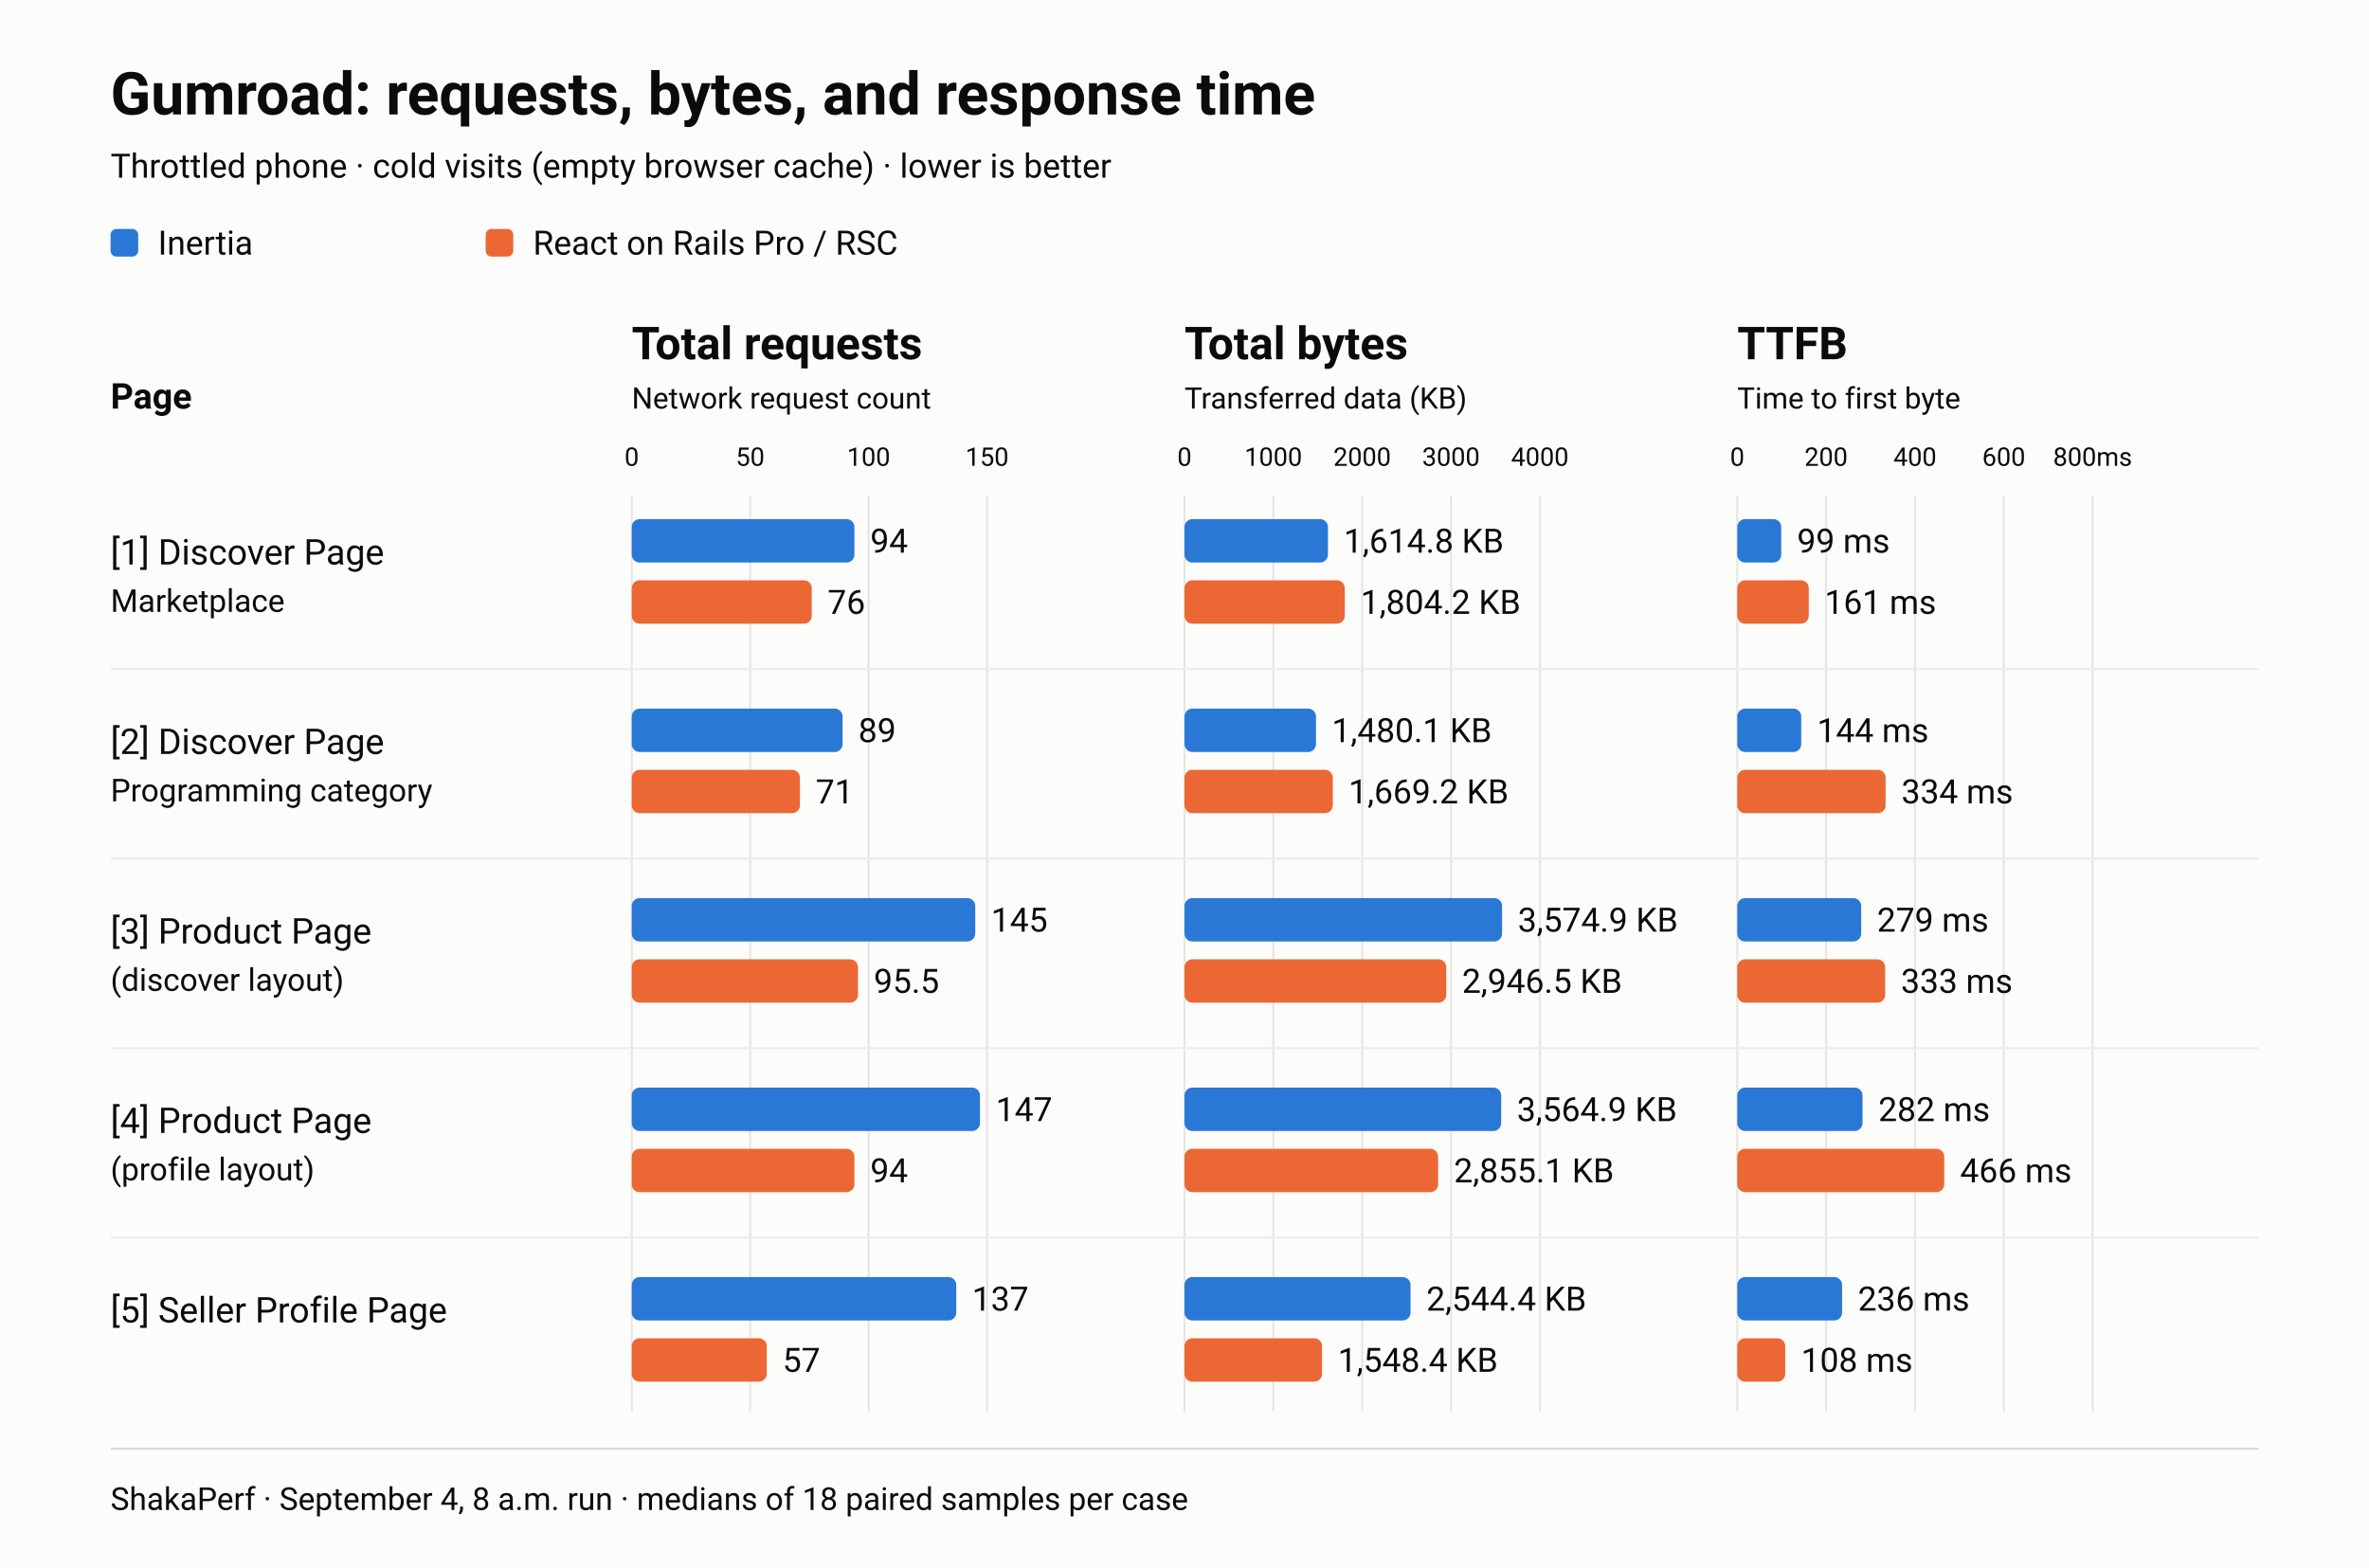
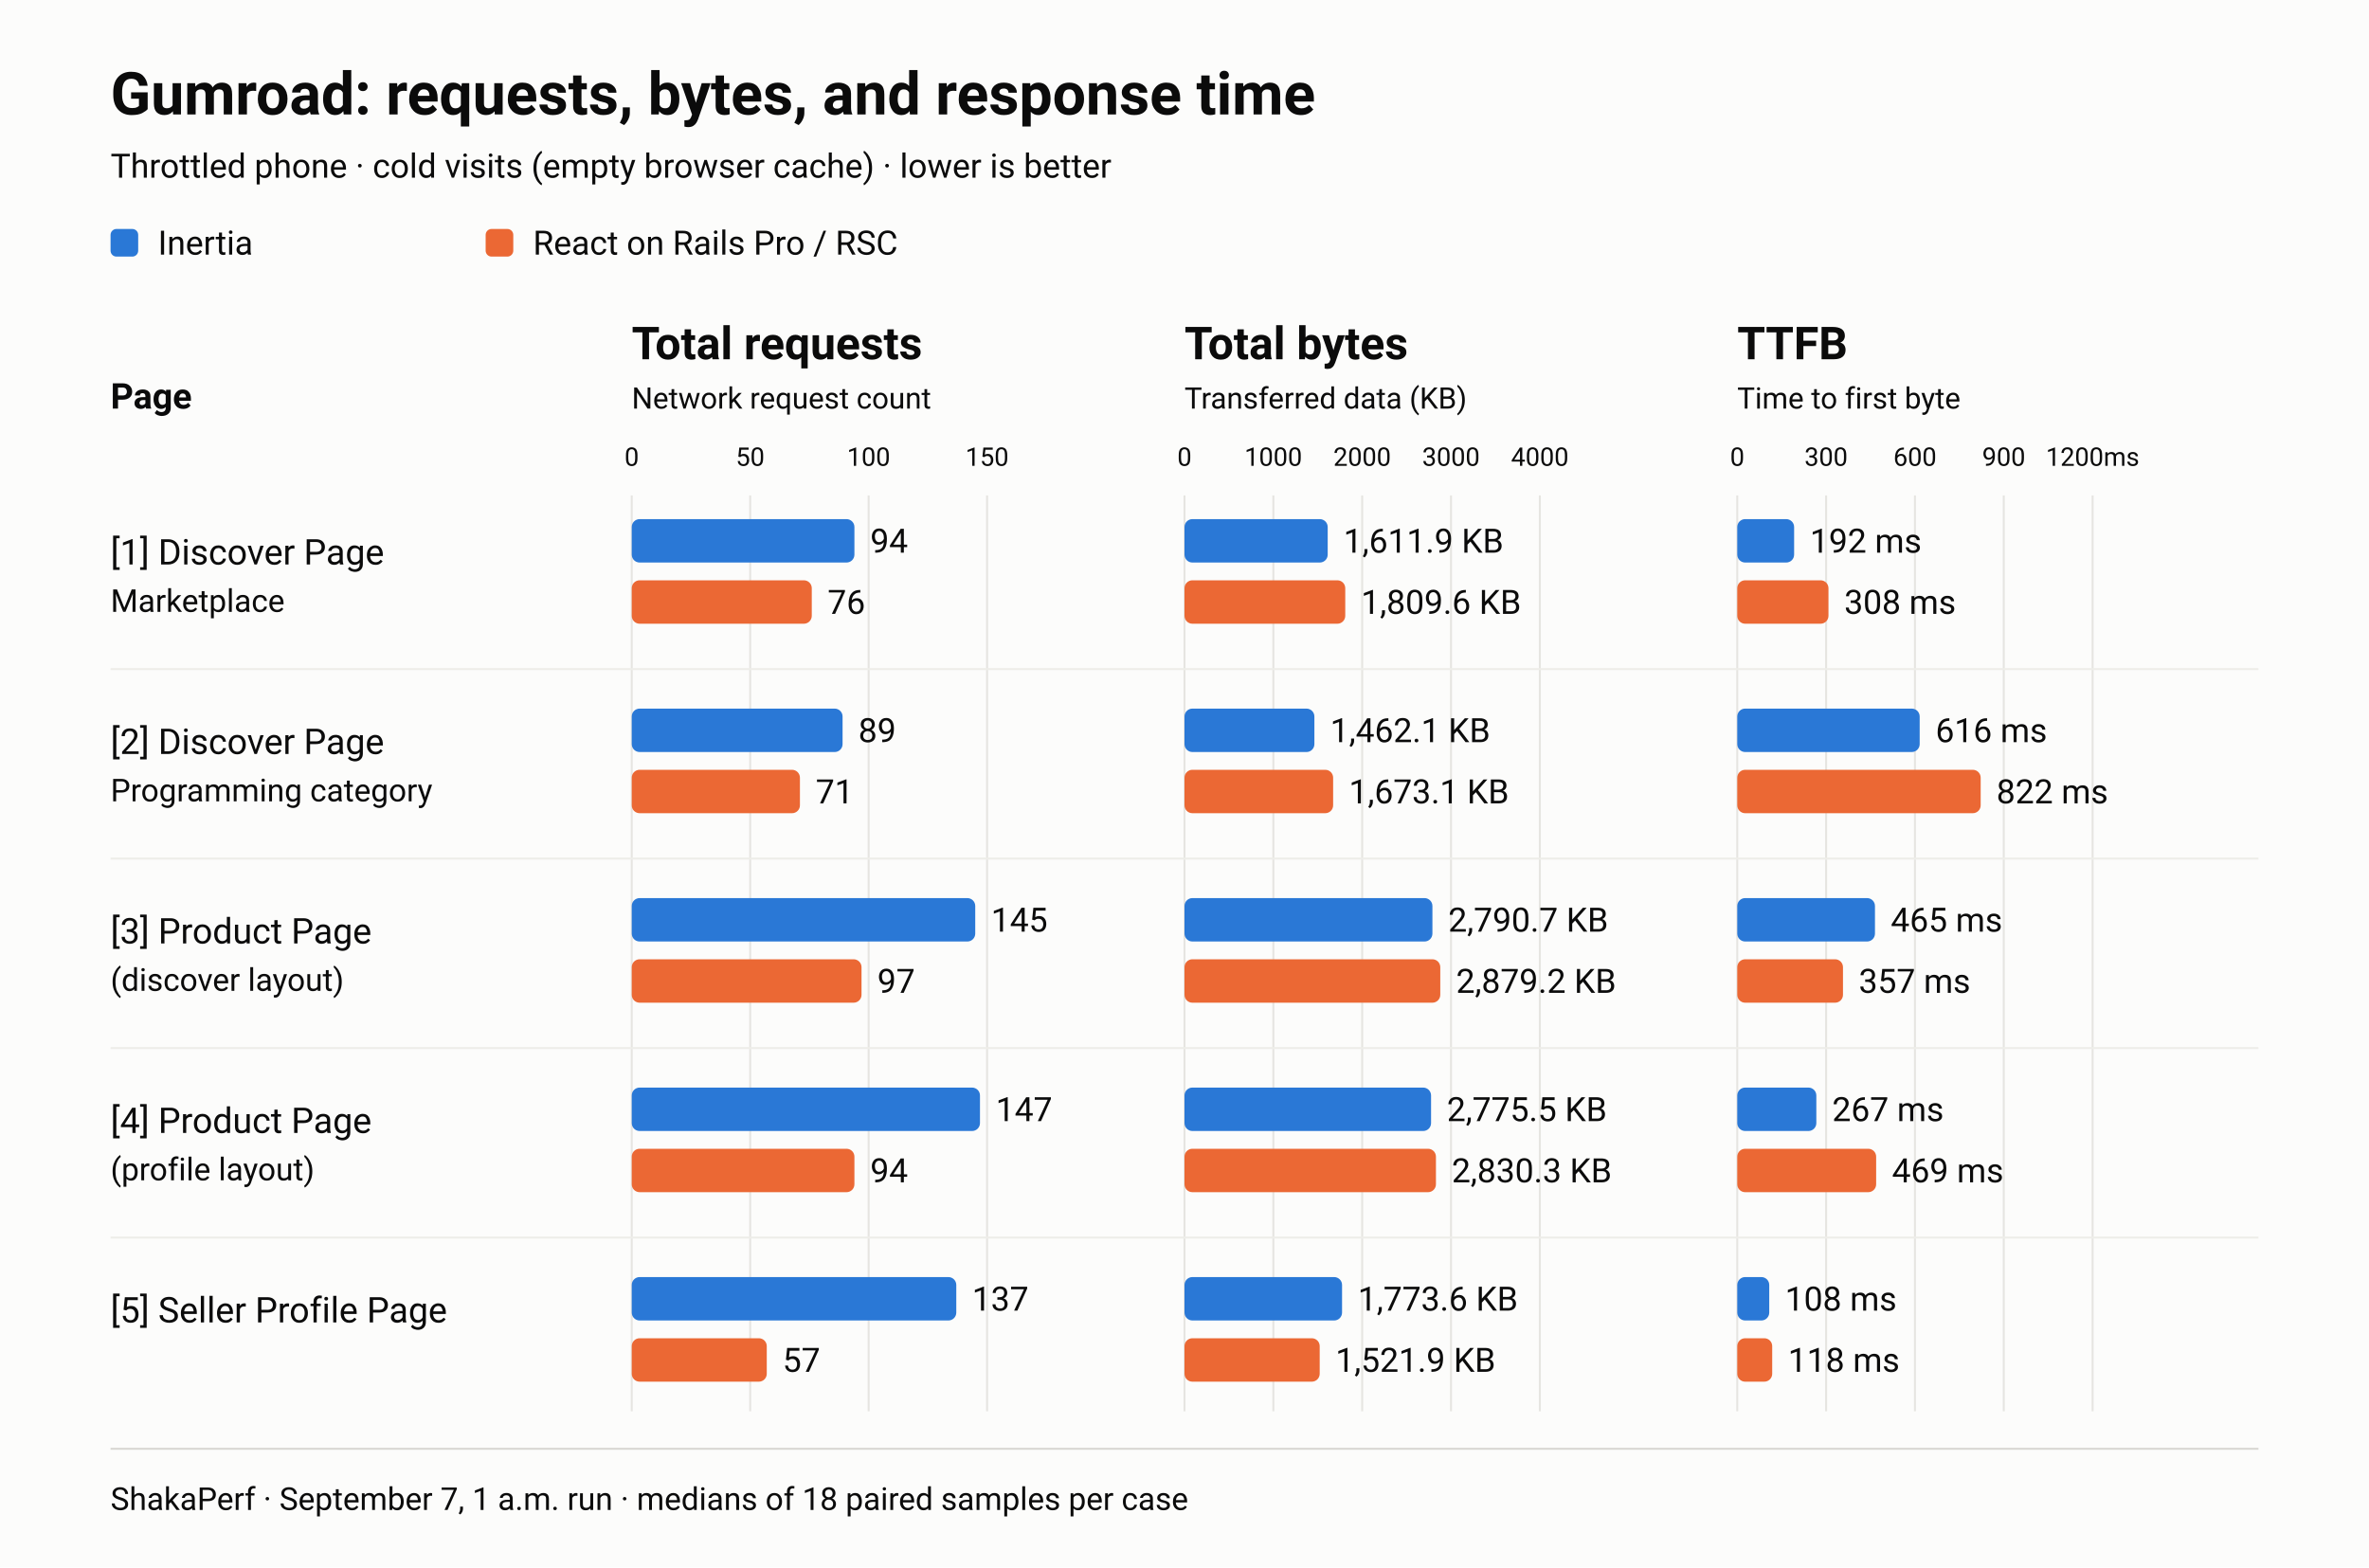
<svg xmlns="http://www.w3.org/2000/svg" aria-labelledby="title description" font-family="ui-sans-serif,-apple-system,'Segoe UI',Roboto,Helvetica,Arial,sans-serif" viewBox="0 0 1200 794">
  <path fill="#fcfcfb" d="M0 0h1200v794H0z" />
  <text x="56" y="58" fill="#0b0b0b" font-size="30" font-weight="650">Gumroad: requests, bytes, and response time</text>
  <text x="56" y="90" fill="#0b0b0b" font-size="17">Throttled phone · cold visits (empty browser cache) · lower is better</text>
  <rect width="14" height="14" x="56" y="116" fill="#2a78d6" rx="3" />
  <text x="80" y="129" fill="#0b0b0b" font-size="17">Inertia</text>
  <rect width="14" height="14" x="246" y="116" fill="#eb6834" rx="3" />
  <text x="270" y="129" fill="#0b0b0b" font-size="17">React on Rails Pro / RSC</text>
  <text x="320" y="182" fill="#0b0b0b" font-size="23" font-weight="650">Total requests</text>
  <text x="320" y="207" fill="#0b0b0b" font-size="15">Network request count</text>
  <path stroke="#e6e5e1" d="M320 251v464" />
  <text x="320" y="236" fill="#0b0b0b" font-size="13" text-anchor="middle">0</text>
  <path stroke="#e6e5e1" d="M380 251v464" />
  <text x="380" y="236" fill="#0b0b0b" font-size="13" text-anchor="middle">50</text>
  <path stroke="#e6e5e1" d="M440 251v464" />
  <text x="440" y="236" fill="#0b0b0b" font-size="13" text-anchor="middle">100</text>
  <path stroke="#e6e5e1" d="M500 251v464" />
  <text x="500" y="236" fill="#0b0b0b" font-size="13" text-anchor="middle">150</text>
  <text x="600" y="182" fill="#0b0b0b" font-size="23" font-weight="650">Total bytes</text>
  <text x="600" y="207" fill="#0b0b0b" font-size="15">Transferred data (KB)</text>
  <path stroke="#e6e5e1" d="M600 251v464" />
  <text x="600" y="236" fill="#0b0b0b" font-size="13" text-anchor="middle">0</text>
  <path stroke="#e6e5e1" d="M645 251v464" />
  <text x="645" y="236" fill="#0b0b0b" font-size="13" text-anchor="middle">1000</text>
  <path stroke="#e6e5e1" d="M690 251v464" />
  <text x="690" y="236" fill="#0b0b0b" font-size="13" text-anchor="middle">2000</text>
  <path stroke="#e6e5e1" d="M735 251v464" />
  <text x="735" y="236" fill="#0b0b0b" font-size="13" text-anchor="middle">3000</text>
  <path stroke="#e6e5e1" d="M780 251v464" />
  <text x="780" y="236" fill="#0b0b0b" font-size="13" text-anchor="middle">4000</text>
  <text x="880" y="182" fill="#0b0b0b" font-size="23" font-weight="650">TTFB</text>
  <text x="880" y="207" fill="#0b0b0b" font-size="15">Time to first byte</text>
  <path stroke="#e6e5e1" d="M880 251v464" />
  <text x="880" y="236" fill="#0b0b0b" font-size="13" text-anchor="middle">0</text>
  <path stroke="#e6e5e1" d="M925 251v464" />
-   <text x="925" y="236" fill="#0b0b0b" font-size="13" text-anchor="middle">200</text>
+   <text x="925" y="236" fill="#0b0b0b" font-size="13" text-anchor="middle">300</text>
  <path stroke="#e6e5e1" d="M970 251v464" />
-   <text x="970" y="236" fill="#0b0b0b" font-size="13" text-anchor="middle">400</text>
+   <text x="970" y="236" fill="#0b0b0b" font-size="13" text-anchor="middle">600</text>
  <path stroke="#e6e5e1" d="M1015 251v464" />
-   <text x="1015" y="236" fill="#0b0b0b" font-size="13" text-anchor="middle">600</text>
+   <text x="1015" y="236" fill="#0b0b0b" font-size="13" text-anchor="middle">900</text>
  <path stroke="#e6e5e1" d="M1060 251v464" />
-   <text x="1060" y="236" fill="#0b0b0b" font-size="13" text-anchor="middle">800ms</text>
+   <text x="1060" y="236" fill="#0b0b0b" font-size="13" text-anchor="middle">1200ms</text>
  <text x="56" y="207" fill="#0b0b0b" font-size="18" font-weight="650">Page</text>
  <text x="56" y="286" fill="#0b0b0b" font-size="18">[1] Discover Page</text>
  <text x="56" y="310" fill="#0b0b0b" font-size="16">Marketplace</text>
-   <g data-case="discover-page-marketplace-cold-landing-phone-ce50b1a3" data-metric="downloads-count" data-side="control" data-value="94">
+   <g data-case="discover-page-marketplace-cold-landing-phone-8ef6e0c4" data-metric="downloads-count" data-side="control" data-value="94">
    <rect width="112.8" height="22" x="320" y="263" fill="#2a78d6" rx="4" />
    <text x="440.8" y="280" fill="#0b0b0b" font-size="17">94</text>
  </g>
-   <g data-case="discover-page-marketplace-cold-landing-phone-ce50b1a3" data-metric="downloads-count" data-side="experiment" data-value="76">
+   <g data-case="discover-page-marketplace-cold-landing-phone-8ef6e0c4" data-metric="downloads-count" data-side="experiment" data-value="76">
    <rect width="91.2" height="22" x="320" y="294" fill="#eb6834" rx="4" />
    <text x="419.2" y="311" fill="#0b0b0b" font-size="17">76</text>
  </g>
-   <g data-case="discover-page-marketplace-cold-landing-phone-ce50b1a3" data-metric="downloads" data-side="control" data-value="1614.8">
-     <rect width="72.666" height="22" x="600" y="263" fill="#2a78d6" rx="4" />
-     <text x="680.666" y="280" fill="#0b0b0b" font-size="17">1,614.8 KB</text>
+   <g data-case="discover-page-marketplace-cold-landing-phone-8ef6e0c4" data-metric="downloads" data-side="control" data-value="1611.9">
+     <rect width="72.535" height="22" x="600" y="263" fill="#2a78d6" rx="4" />
+     <text x="680.535" y="280" fill="#0b0b0b" font-size="17">1,611.9 KB</text>
  </g>
-   <g data-case="discover-page-marketplace-cold-landing-phone-ce50b1a3" data-metric="downloads" data-side="experiment" data-value="1804.2">
-     <rect width="81.189" height="22" x="600" y="294" fill="#eb6834" rx="4" />
-     <text x="689.189" y="311" fill="#0b0b0b" font-size="17">1,804.2 KB</text>
+   <g data-case="discover-page-marketplace-cold-landing-phone-8ef6e0c4" data-metric="downloads" data-side="experiment" data-value="1809.6">
+     <rect width="81.432" height="22" x="600" y="294" fill="#eb6834" rx="4" />
+     <text x="689.432" y="311" fill="#0b0b0b" font-size="17">1,809.6 KB</text>
  </g>
-   <g data-case="discover-page-marketplace-cold-landing-phone-ce50b1a3" data-metric="TTFB" data-side="control" data-value="99">
-     <rect width="22.275" height="22" x="880" y="263" fill="#2a78d6" rx="4" />
-     <text x="910.275" y="280" fill="#0b0b0b" font-size="17">99 ms</text>
+   <g data-case="discover-page-marketplace-cold-landing-phone-8ef6e0c4" data-metric="TTFB" data-side="control" data-value="192">
+     <rect width="28.8" height="22" x="880" y="263" fill="#2a78d6" rx="4" />
+     <text x="916.8" y="280" fill="#0b0b0b" font-size="17">192 ms</text>
  </g>
-   <g data-case="discover-page-marketplace-cold-landing-phone-ce50b1a3" data-metric="TTFB" data-side="experiment" data-value="161">
-     <rect width="36.225" height="22" x="880" y="294" fill="#eb6834" rx="4" />
-     <text x="924.225" y="311" fill="#0b0b0b" font-size="17">161 ms</text>
+   <g data-case="discover-page-marketplace-cold-landing-phone-8ef6e0c4" data-metric="TTFB" data-side="experiment" data-value="308">
+     <rect width="46.2" height="22" x="880" y="294" fill="#eb6834" rx="4" />
+     <text x="934.2" y="311" fill="#0b0b0b" font-size="17">308 ms</text>
  </g>
  <path stroke="#eeede9" d="M56 339h1088" />
  <text x="56" y="382" fill="#0b0b0b" font-size="18">[2] Discover Page</text>
  <text x="56" y="406" fill="#0b0b0b" font-size="16">Programming category</text>
-   <g data-case="discover-page-programming-category-cold-landing-phone-1ae33a19" data-metric="downloads-count" data-side="control" data-value="89">
+   <g data-case="discover-page-programming-category-cold-landing-phone-1c5da78b" data-metric="downloads-count" data-side="control" data-value="89">
    <rect width="106.8" height="22" x="320" y="359" fill="#2a78d6" rx="4" />
    <text x="434.8" y="376" fill="#0b0b0b" font-size="17">89</text>
  </g>
-   <g data-case="discover-page-programming-category-cold-landing-phone-1ae33a19" data-metric="downloads-count" data-side="experiment" data-value="71">
+   <g data-case="discover-page-programming-category-cold-landing-phone-1c5da78b" data-metric="downloads-count" data-side="experiment" data-value="71">
    <rect width="85.2" height="22" x="320" y="390" fill="#eb6834" rx="4" />
    <text x="413.2" y="407" fill="#0b0b0b" font-size="17">71</text>
  </g>
-   <g data-case="discover-page-programming-category-cold-landing-phone-1ae33a19" data-metric="downloads" data-side="control" data-value="1480.1">
-     <rect width="66.605" height="22" x="600" y="359" fill="#2a78d6" rx="4" />
-     <text x="674.605" y="376" fill="#0b0b0b" font-size="17">1,480.1 KB</text>
+   <g data-case="discover-page-programming-category-cold-landing-phone-1c5da78b" data-metric="downloads" data-side="control" data-value="1462.1">
+     <rect width="65.794" height="22" x="600" y="359" fill="#2a78d6" rx="4" />
+     <text x="673.794" y="376" fill="#0b0b0b" font-size="17">1,462.1 KB</text>
  </g>
-   <g data-case="discover-page-programming-category-cold-landing-phone-1ae33a19" data-metric="downloads" data-side="experiment" data-value="1669.2">
-     <rect width="75.114" height="22" x="600" y="390" fill="#eb6834" rx="4" />
-     <text x="683.114" y="407" fill="#0b0b0b" font-size="17">1,669.2 KB</text>
+   <g data-case="discover-page-programming-category-cold-landing-phone-1c5da78b" data-metric="downloads" data-side="experiment" data-value="1673.1">
+     <rect width="75.289" height="22" x="600" y="390" fill="#eb6834" rx="4" />
+     <text x="683.289" y="407" fill="#0b0b0b" font-size="17">1,673.1 KB</text>
  </g>
-   <g data-case="discover-page-programming-category-cold-landing-phone-1ae33a19" data-metric="TTFB" data-side="control" data-value="144">
-     <rect width="32.4" height="22" x="880" y="359" fill="#2a78d6" rx="4" />
-     <text x="920.4" y="376" fill="#0b0b0b" font-size="17">144 ms</text>
+   <g data-case="discover-page-programming-category-cold-landing-phone-1c5da78b" data-metric="TTFB" data-side="control" data-value="616">
+     <rect width="92.4" height="22" x="880" y="359" fill="#2a78d6" rx="4" />
+     <text x="980.4" y="376" fill="#0b0b0b" font-size="17">616 ms</text>
  </g>
-   <g data-case="discover-page-programming-category-cold-landing-phone-1ae33a19" data-metric="TTFB" data-side="experiment" data-value="334">
-     <rect width="75.15" height="22" x="880" y="390" fill="#eb6834" rx="4" />
-     <text x="963.15" y="407" fill="#0b0b0b" font-size="17">334 ms</text>
+   <g data-case="discover-page-programming-category-cold-landing-phone-1c5da78b" data-metric="TTFB" data-side="experiment" data-value="822">
+     <rect width="123.3" height="22" x="880" y="390" fill="#eb6834" rx="4" />
+     <text x="1011.3" y="407" fill="#0b0b0b" font-size="17">822 ms</text>
  </g>
  <path stroke="#eeede9" d="M56 435h1088" />
  <text x="56" y="478" fill="#0b0b0b" font-size="18">[3] Product Page</text>
  <text x="56" y="502" fill="#0b0b0b" font-size="16">(discover layout)</text>
-   <g data-case="product-page-discover-layout-cold-landing-phone-4762b087" data-metric="downloads-count" data-side="control" data-value="145">
+   <g data-case="product-page-discover-layout-cold-landing-phone-2c2049e0" data-metric="downloads-count" data-side="control" data-value="145">
    <rect width="174" height="22" x="320" y="455" fill="#2a78d6" rx="4" />
    <text x="502" y="472" fill="#0b0b0b" font-size="17">145</text>
  </g>
-   <g data-case="product-page-discover-layout-cold-landing-phone-4762b087" data-metric="downloads-count" data-side="experiment" data-value="95.5">
-     <rect width="114.6" height="22" x="320" y="486" fill="#eb6834" rx="4" />
-     <text x="442.6" y="503" fill="#0b0b0b" font-size="17">95.5</text>
+   <g data-case="product-page-discover-layout-cold-landing-phone-2c2049e0" data-metric="downloads-count" data-side="experiment" data-value="97">
+     <rect width="116.4" height="22" x="320" y="486" fill="#eb6834" rx="4" />
+     <text x="444.4" y="503" fill="#0b0b0b" font-size="17">97</text>
  </g>
-   <g data-case="product-page-discover-layout-cold-landing-phone-4762b087" data-metric="downloads" data-side="control" data-value="3574.9">
-     <rect width="160.87" height="22" x="600" y="455" fill="#2a78d6" rx="4" />
-     <text x="768.87" y="472" fill="#0b0b0b" font-size="17">3,574.9 KB</text>
+   <g data-case="product-page-discover-layout-cold-landing-phone-2c2049e0" data-metric="downloads" data-side="control" data-value="2790.7">
+     <rect width="125.581" height="22" x="600" y="455" fill="#2a78d6" rx="4" />
+     <text x="733.582" y="472" fill="#0b0b0b" font-size="17">2,790.7 KB</text>
  </g>
-   <g data-case="product-page-discover-layout-cold-landing-phone-4762b087" data-metric="downloads" data-side="experiment" data-value="2946.5">
-     <rect width="132.593" height="22" x="600" y="486" fill="#eb6834" rx="4" />
-     <text x="740.592" y="503" fill="#0b0b0b" font-size="17">2,946.5 KB</text>
+   <g data-case="product-page-discover-layout-cold-landing-phone-2c2049e0" data-metric="downloads" data-side="experiment" data-value="2879.2">
+     <rect width="129.564" height="22" x="600" y="486" fill="#eb6834" rx="4" />
+     <text x="737.564" y="503" fill="#0b0b0b" font-size="17">2,879.2 KB</text>
  </g>
-   <g data-case="product-page-discover-layout-cold-landing-phone-4762b087" data-metric="TTFB" data-side="control" data-value="279">
-     <rect width="62.775" height="22" x="880" y="455" fill="#2a78d6" rx="4" />
-     <text x="950.775" y="472" fill="#0b0b0b" font-size="17">279 ms</text>
+   <g data-case="product-page-discover-layout-cold-landing-phone-2c2049e0" data-metric="TTFB" data-side="control" data-value="465">
+     <rect width="69.75" height="22" x="880" y="455" fill="#2a78d6" rx="4" />
+     <text x="957.75" y="472" fill="#0b0b0b" font-size="17">465 ms</text>
  </g>
-   <g data-case="product-page-discover-layout-cold-landing-phone-4762b087" data-metric="TTFB" data-side="experiment" data-value="333">
-     <rect width="74.925" height="22" x="880" y="486" fill="#eb6834" rx="4" />
-     <text x="962.925" y="503" fill="#0b0b0b" font-size="17">333 ms</text>
+   <g data-case="product-page-discover-layout-cold-landing-phone-2c2049e0" data-metric="TTFB" data-side="experiment" data-value="357">
+     <rect width="53.55" height="22" x="880" y="486" fill="#eb6834" rx="4" />
+     <text x="941.55" y="503" fill="#0b0b0b" font-size="17">357 ms</text>
  </g>
  <path stroke="#eeede9" d="M56 531h1088" />
  <text x="56" y="574" fill="#0b0b0b" font-size="18">[4] Product Page</text>
  <text x="56" y="598" fill="#0b0b0b" font-size="16">(profile layout)</text>
-   <g data-case="product-page-profile-layout-cold-landing-phone-1c0f4f87" data-metric="downloads-count" data-side="control" data-value="147">
+   <g data-case="product-page-profile-layout-cold-landing-phone-46ccdccd" data-metric="downloads-count" data-side="control" data-value="147">
    <rect width="176.4" height="22" x="320" y="551" fill="#2a78d6" rx="4" />
    <text x="504.4" y="568" fill="#0b0b0b" font-size="17">147</text>
  </g>
-   <g data-case="product-page-profile-layout-cold-landing-phone-1c0f4f87" data-metric="downloads-count" data-side="experiment" data-value="94">
+   <g data-case="product-page-profile-layout-cold-landing-phone-46ccdccd" data-metric="downloads-count" data-side="experiment" data-value="94">
    <rect width="112.8" height="22" x="320" y="582" fill="#eb6834" rx="4" />
    <text x="440.8" y="599" fill="#0b0b0b" font-size="17">94</text>
  </g>
-   <g data-case="product-page-profile-layout-cold-landing-phone-1c0f4f87" data-metric="downloads" data-side="control" data-value="3564.9">
-     <rect width="160.421" height="22" x="600" y="551" fill="#2a78d6" rx="4" />
-     <text x="768.42" y="568" fill="#0b0b0b" font-size="17">3,564.9 KB</text>
+   <g data-case="product-page-profile-layout-cold-landing-phone-46ccdccd" data-metric="downloads" data-side="control" data-value="2775.5">
+     <rect width="124.898" height="22" x="600" y="551" fill="#2a78d6" rx="4" />
+     <text x="732.898" y="568" fill="#0b0b0b" font-size="17">2,775.5 KB</text>
  </g>
-   <g data-case="product-page-profile-layout-cold-landing-phone-1c0f4f87" data-metric="downloads" data-side="experiment" data-value="2855.1">
-     <rect width="128.48" height="22" x="600" y="582" fill="#eb6834" rx="4" />
-     <text x="736.48" y="599" fill="#0b0b0b" font-size="17">2,855.1 KB</text>
+   <g data-case="product-page-profile-layout-cold-landing-phone-46ccdccd" data-metric="downloads" data-side="experiment" data-value="2830.3">
+     <rect width="127.364" height="22" x="600" y="582" fill="#eb6834" rx="4" />
+     <text x="735.364" y="599" fill="#0b0b0b" font-size="17">2,830.3 KB</text>
  </g>
-   <g data-case="product-page-profile-layout-cold-landing-phone-1c0f4f87" data-metric="TTFB" data-side="control" data-value="282">
-     <rect width="63.45" height="22" x="880" y="551" fill="#2a78d6" rx="4" />
-     <text x="951.45" y="568" fill="#0b0b0b" font-size="17">282 ms</text>
+   <g data-case="product-page-profile-layout-cold-landing-phone-46ccdccd" data-metric="TTFB" data-side="control" data-value="267">
+     <rect width="40.05" height="22" x="880" y="551" fill="#2a78d6" rx="4" />
+     <text x="928.05" y="568" fill="#0b0b0b" font-size="17">267 ms</text>
  </g>
-   <g data-case="product-page-profile-layout-cold-landing-phone-1c0f4f87" data-metric="TTFB" data-side="experiment" data-value="466">
-     <rect width="104.85" height="22" x="880" y="582" fill="#eb6834" rx="4" />
-     <text x="992.85" y="599" fill="#0b0b0b" font-size="17">466 ms</text>
+   <g data-case="product-page-profile-layout-cold-landing-phone-46ccdccd" data-metric="TTFB" data-side="experiment" data-value="469">
+     <rect width="70.35" height="22" x="880" y="582" fill="#eb6834" rx="4" />
+     <text x="958.35" y="599" fill="#0b0b0b" font-size="17">469 ms</text>
  </g>
  <path stroke="#eeede9" d="M56 627h1088" />
  <text x="56" y="670" fill="#0b0b0b" font-size="18">[5] Seller Profile Page</text>
-   <g data-case="seller-profile-cold-landing-phone-b7db1386" data-metric="downloads-count" data-side="control" data-value="137">
+   <g data-case="seller-profile-cold-landing-phone-f8effd61" data-metric="downloads-count" data-side="control" data-value="137">
    <rect width="164.4" height="22" x="320" y="647" fill="#2a78d6" rx="4" />
    <text x="492.4" y="664" fill="#0b0b0b" font-size="17">137</text>
  </g>
-   <g data-case="seller-profile-cold-landing-phone-b7db1386" data-metric="downloads-count" data-side="experiment" data-value="57">
+   <g data-case="seller-profile-cold-landing-phone-f8effd61" data-metric="downloads-count" data-side="experiment" data-value="57">
    <rect width="68.4" height="22" x="320" y="678" fill="#eb6834" rx="4" />
    <text x="396.4" y="695" fill="#0b0b0b" font-size="17">57</text>
  </g>
-   <g data-case="seller-profile-cold-landing-phone-b7db1386" data-metric="downloads" data-side="control" data-value="2544.4">
-     <rect width="114.498" height="22" x="600" y="647" fill="#2a78d6" rx="4" />
-     <text x="722.498" y="664" fill="#0b0b0b" font-size="17">2,544.4 KB</text>
+   <g data-case="seller-profile-cold-landing-phone-f8effd61" data-metric="downloads" data-side="control" data-value="1773.6">
+     <rect width="79.812" height="22" x="600" y="647" fill="#2a78d6" rx="4" />
+     <text x="687.812" y="664" fill="#0b0b0b" font-size="17">1,773.6 KB</text>
  </g>
-   <g data-case="seller-profile-cold-landing-phone-b7db1386" data-metric="downloads" data-side="experiment" data-value="1548.4">
-     <rect width="69.678" height="22" x="600" y="678" fill="#eb6834" rx="4" />
-     <text x="677.678" y="695" fill="#0b0b0b" font-size="17">1,548.4 KB</text>
+   <g data-case="seller-profile-cold-landing-phone-f8effd61" data-metric="downloads" data-side="experiment" data-value="1521.9">
+     <rect width="68.486" height="22" x="600" y="678" fill="#eb6834" rx="4" />
+     <text x="676.486" y="695" fill="#0b0b0b" font-size="17">1,521.9 KB</text>
  </g>
-   <g data-case="seller-profile-cold-landing-phone-b7db1386" data-metric="TTFB" data-side="control" data-value="236">
-     <rect width="53.1" height="22" x="880" y="647" fill="#2a78d6" rx="4" />
-     <text x="941.1" y="664" fill="#0b0b0b" font-size="17">236 ms</text>
+   <g data-case="seller-profile-cold-landing-phone-f8effd61" data-metric="TTFB" data-side="control" data-value="108">
+     <rect width="16.2" height="22" x="880" y="647" fill="#2a78d6" rx="4" />
+     <text x="904.2" y="664" fill="#0b0b0b" font-size="17">108 ms</text>
  </g>
-   <g data-case="seller-profile-cold-landing-phone-b7db1386" data-metric="TTFB" data-side="experiment" data-value="108">
-     <rect width="24.3" height="22" x="880" y="678" fill="#eb6834" rx="4" />
-     <text x="912.3" y="695" fill="#0b0b0b" font-size="17">108 ms</text>
+   <g data-case="seller-profile-cold-landing-phone-f8effd61" data-metric="TTFB" data-side="experiment" data-value="118">
+     <rect width="17.7" height="22" x="880" y="678" fill="#eb6834" rx="4" />
+     <text x="905.7" y="695" fill="#0b0b0b" font-size="17">118 ms</text>
  </g>
  <path stroke="#d8d7d3" d="M56 734h1088" />
-   <text x="56" y="765" fill="#0b0b0b" font-size="16">ShakaPerf · September 4, 8 a.m. run · medians of 18 paired samples per case</text>
+   <text x="56" y="765" fill="#0b0b0b" font-size="16">ShakaPerf · September 7, 1 a.m. run · medians of 18 paired samples per case</text>
</svg>
